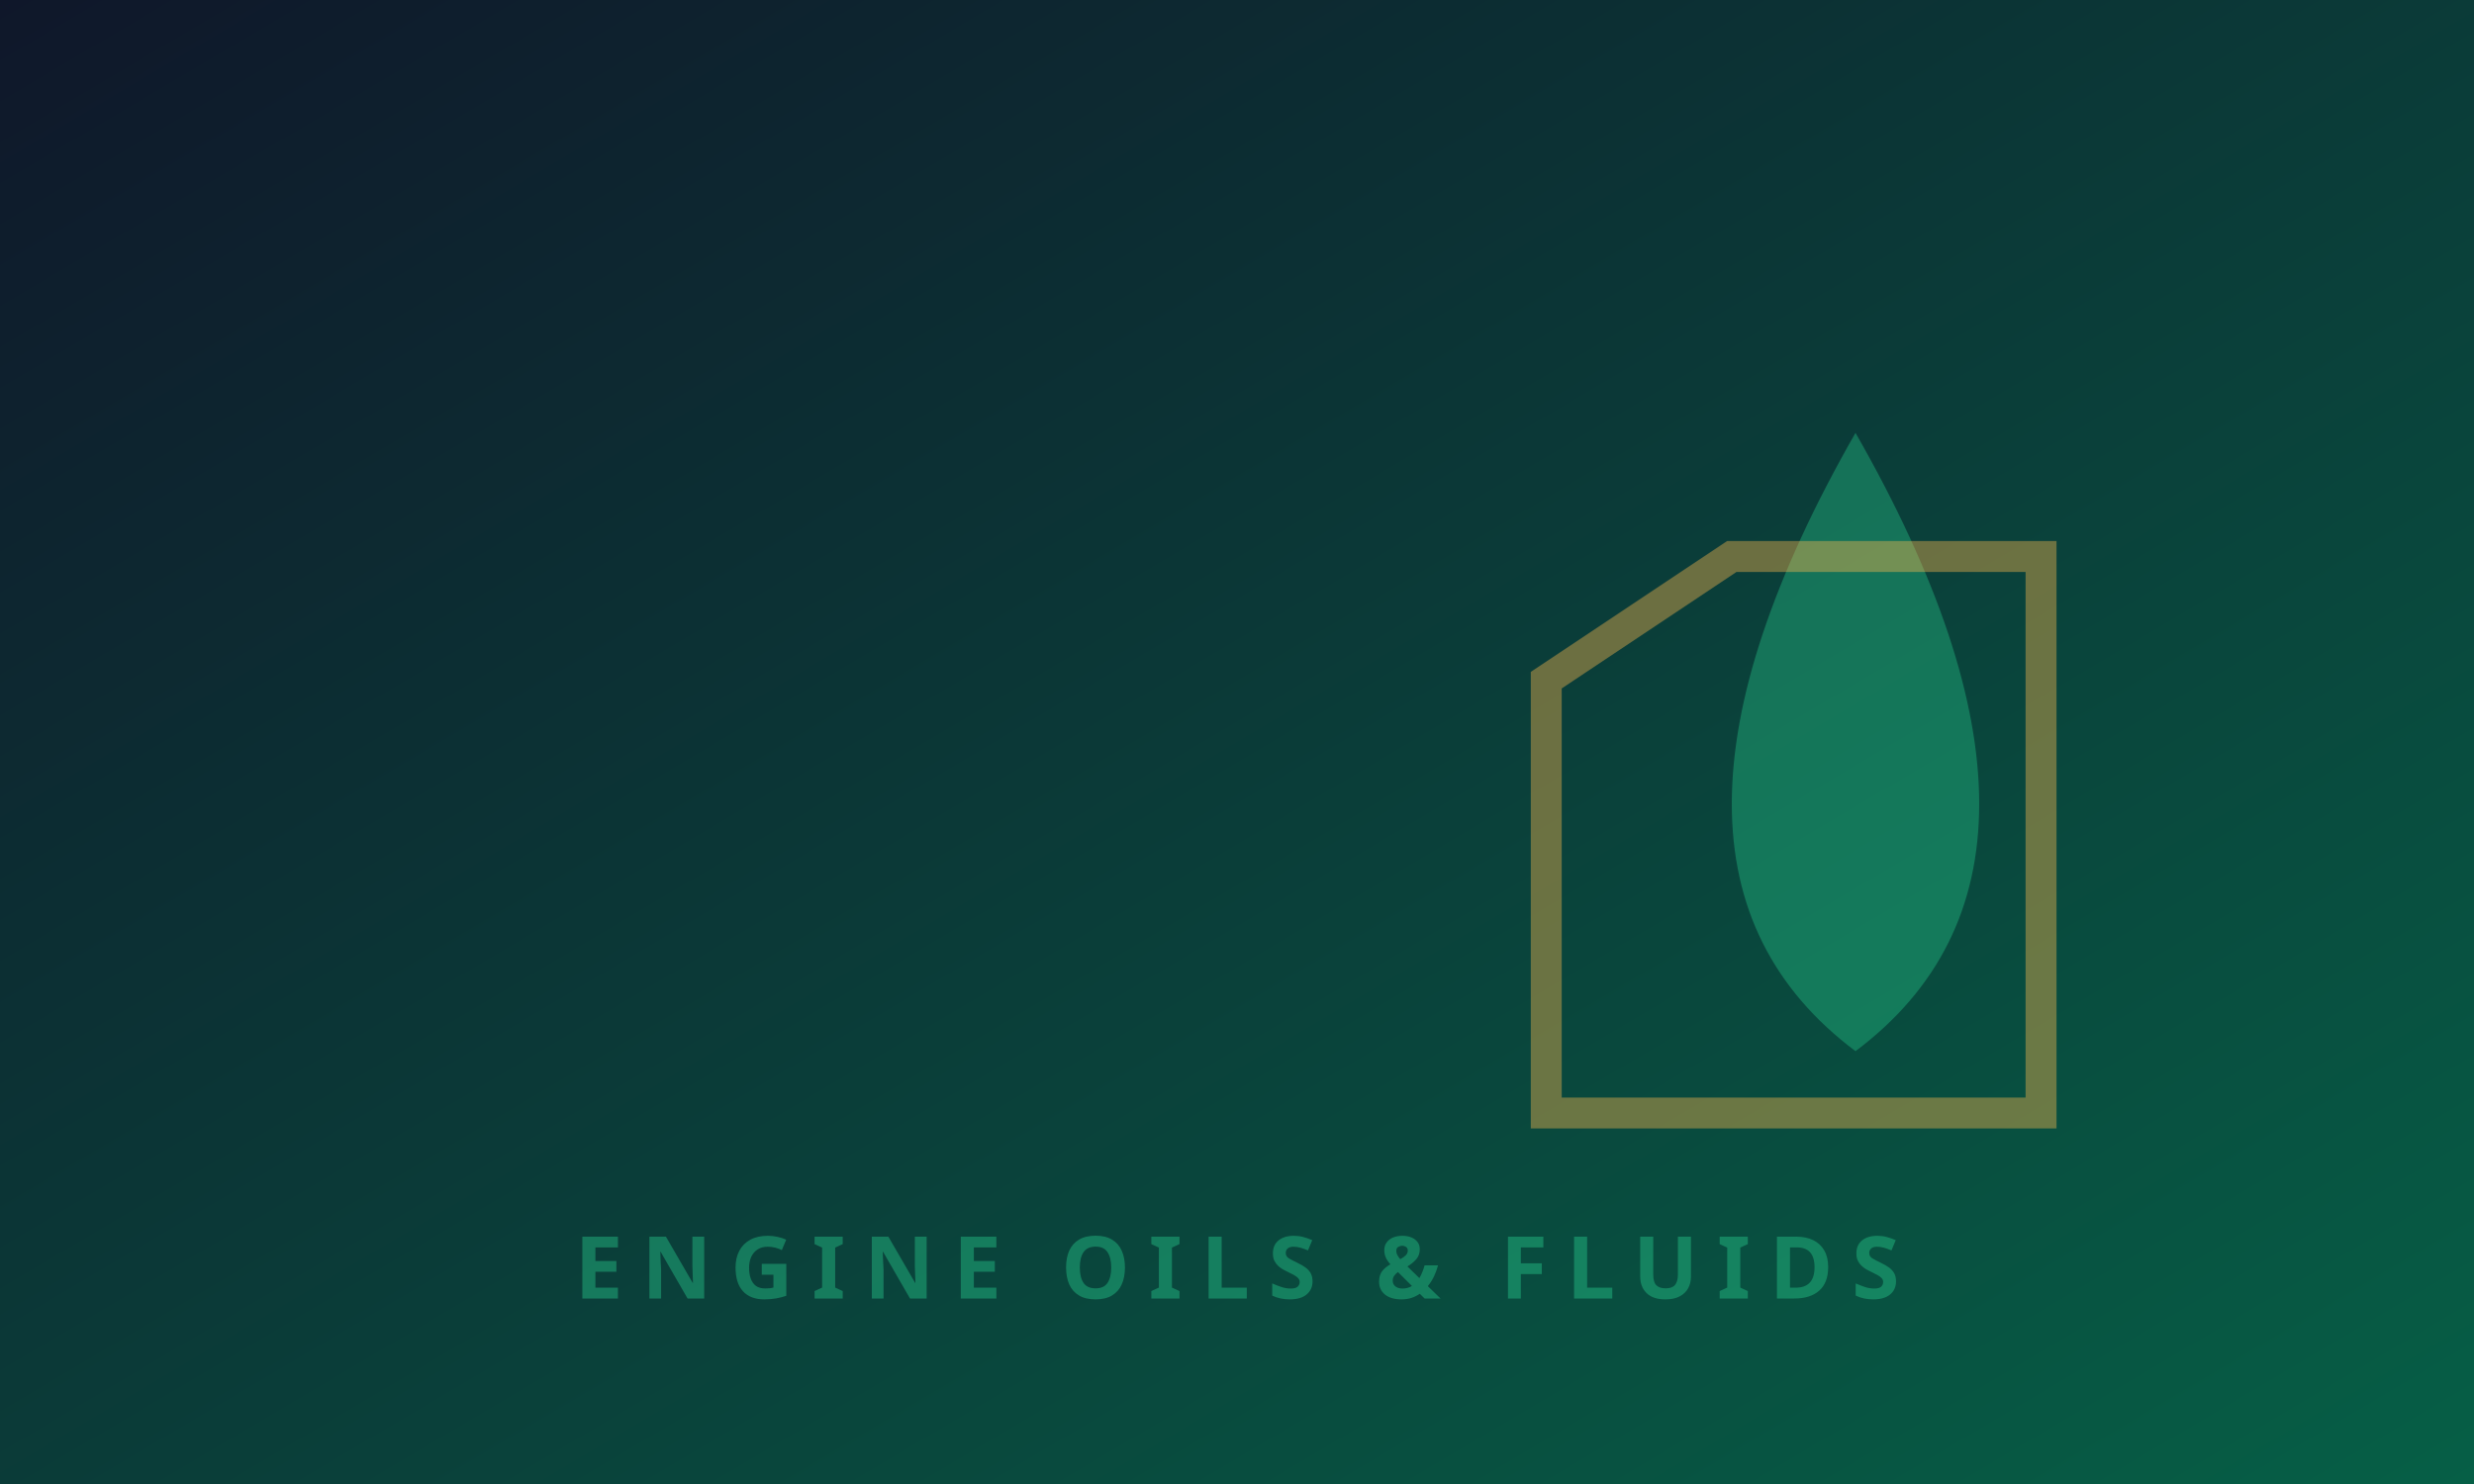
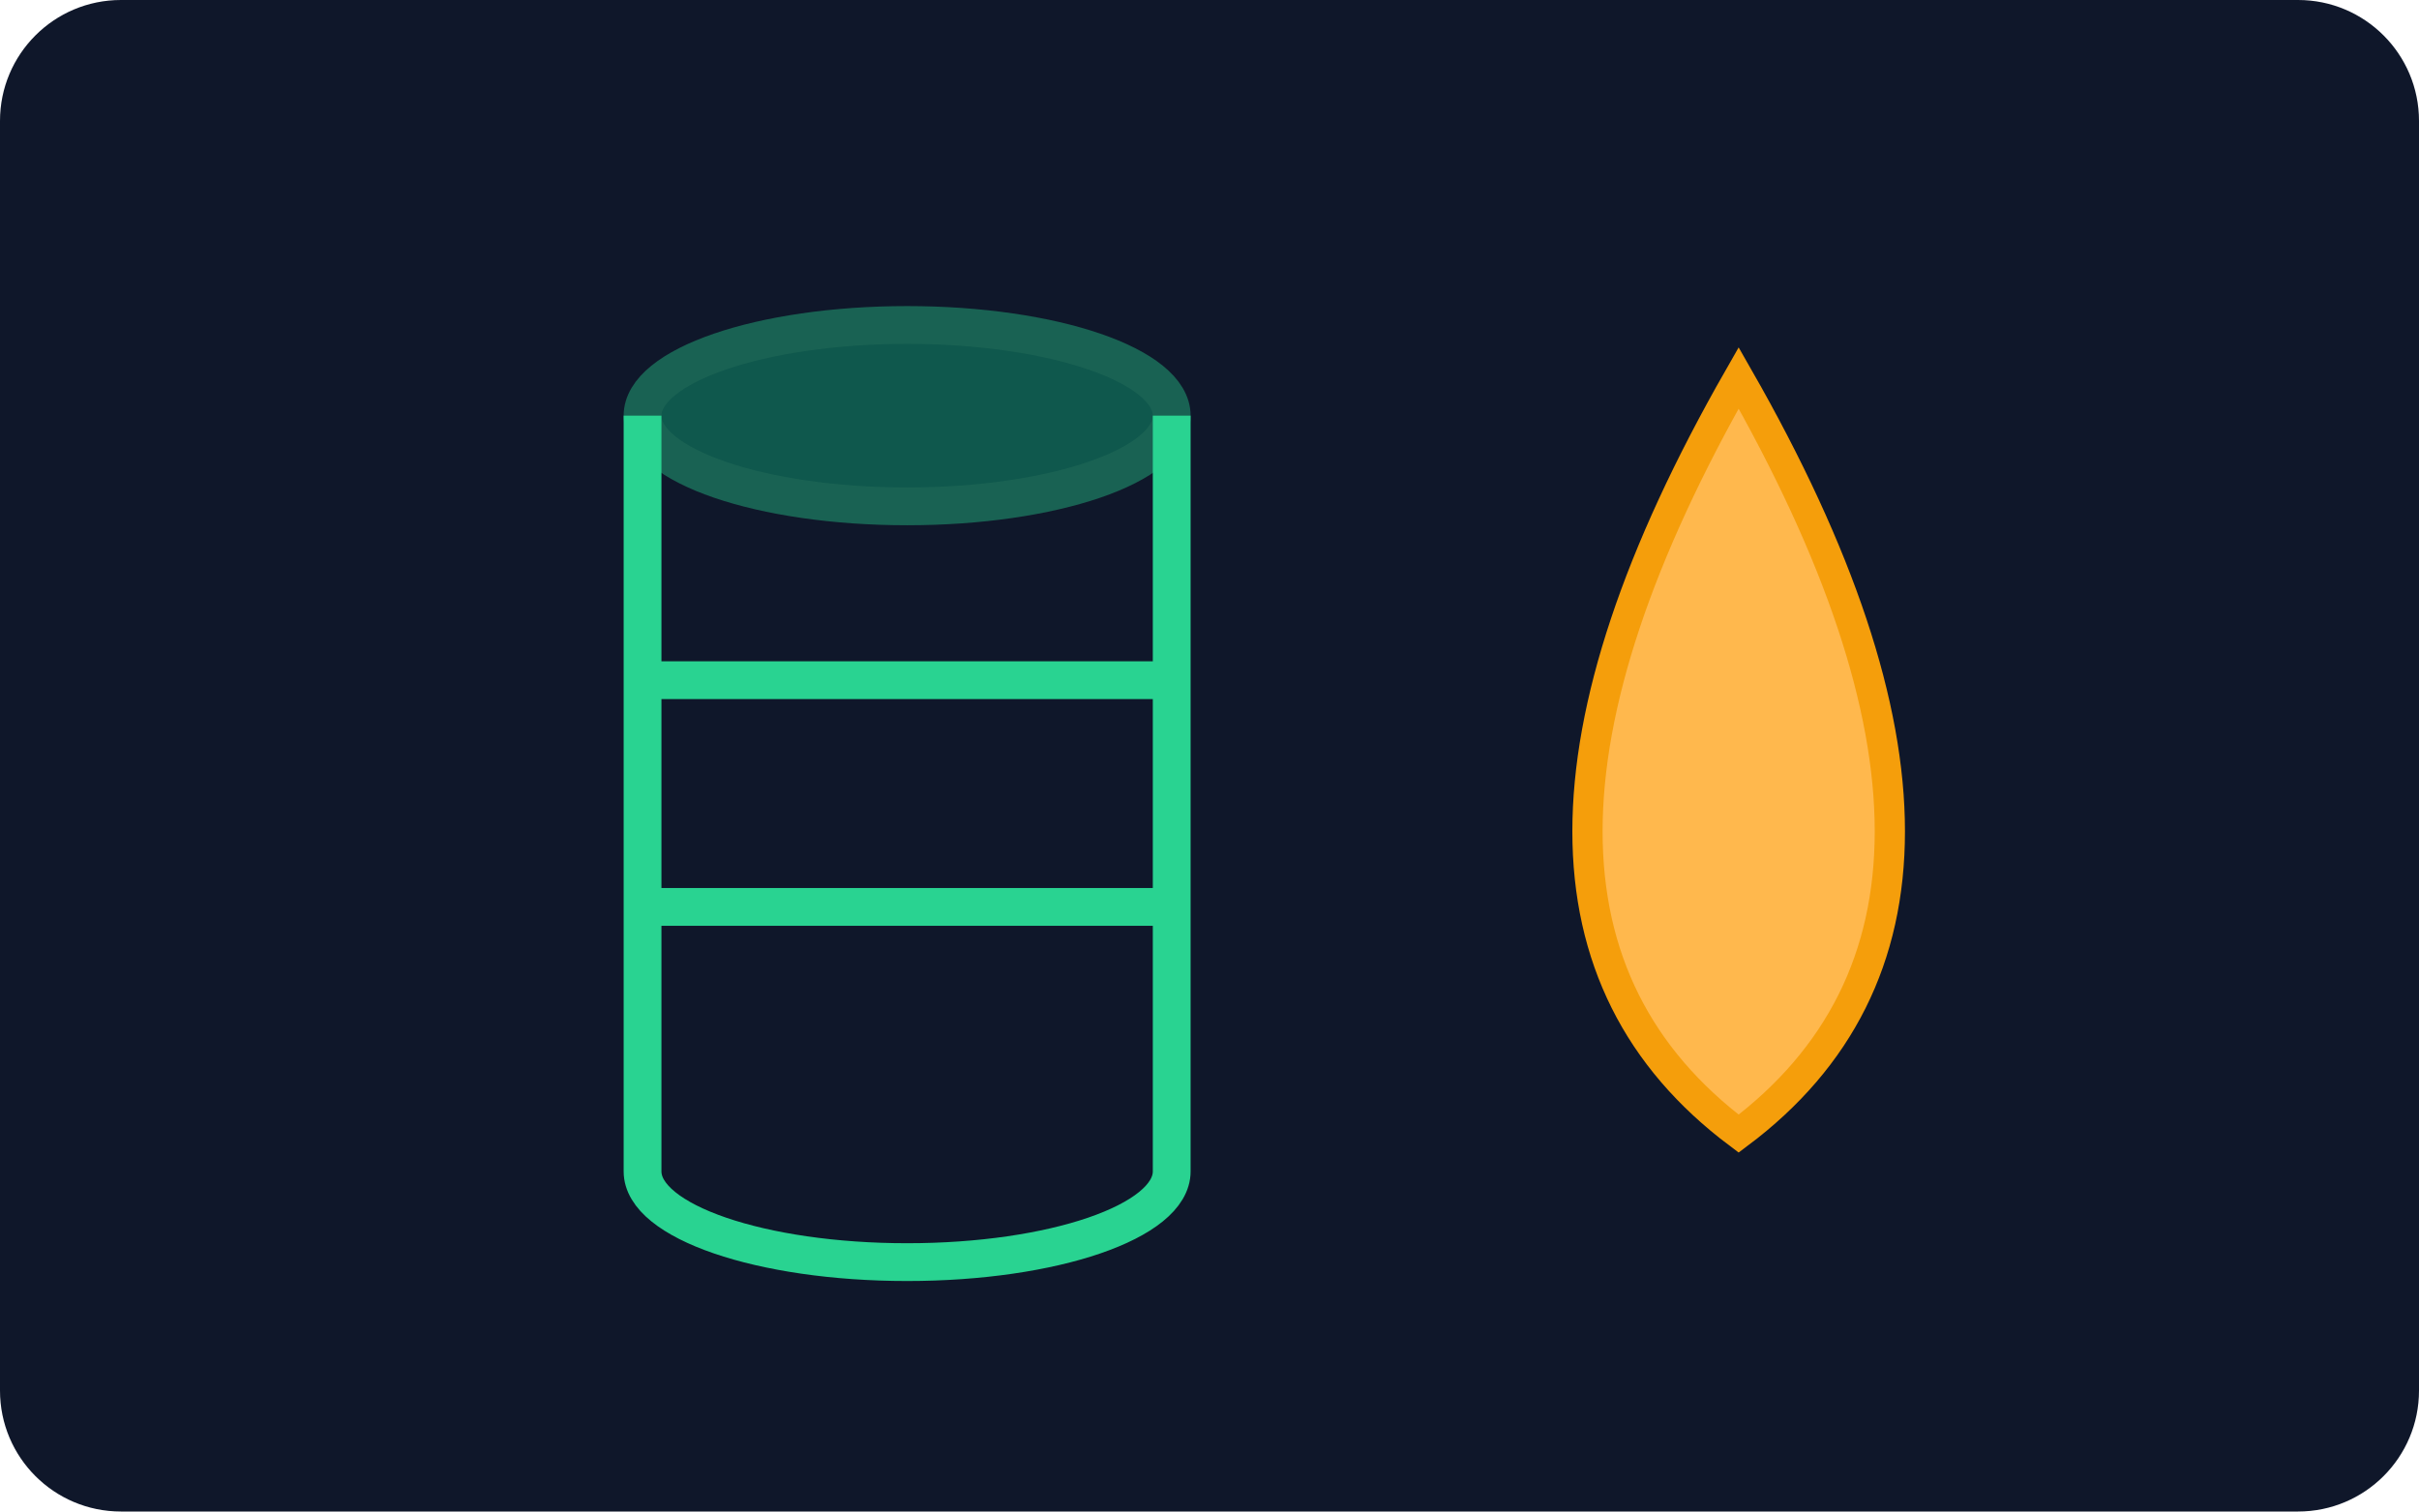
- <svg xmlns="http://www.w3.org/2000/svg" viewBox="0 0 400 240">
-   <defs>
-     <linearGradient id="g3" x1="0" y1="0" x2="1" y2="1">
-       <stop offset="0%" stop-color="#0f172a" />
-       <stop offset="100%" stop-color="#065f46" />
-     </linearGradient>
-   </defs>
-   <rect width="400" height="240" fill="url(#g3)" />
-   <path d="M300 70 Q340 140 300 170 Q260 140 300 70 Z" fill="#29d391" opacity="0.35" />
-   <path d="M250 180 L250 110 L280 90 L330 90 L330 180 Z" fill="none" stroke="#ffb84d" stroke-width="5" opacity="0.4" />
-   <text x="200" y="210" font-family="sans-serif" font-size="14" font-weight="900" fill="#29d391" letter-spacing="3" opacity="0.4" text-anchor="middle">ENGINE OILS &amp; FLUIDS</text>
+ <svg xmlns="http://www.w3.org/2000/svg" viewBox="0 0 320 200">
+   <rect width="320" height="200" rx="16" fill="#0f172a" />
+   <g transform="translate(80,40)" fill="none" stroke="#29d391" stroke-width="5">
+     <ellipse cx="40" cy="15" rx="35" ry="12" fill="#10b981" opacity="0.4" />
+     <path d="M5 15 L5 115 A35 12 0 0 0 75 115 L75 15" />
+     <line x1="5" y1="50" x2="75" y2="50" />
+     <line x1="5" y1="80" x2="75" y2="80" />
+   </g>
+   <path d="M230 50 Q270 120 230 150 Q190 120 230 50 Z" fill="#ffb84d" stroke="#f59e0b" stroke-width="4" />
</svg>
